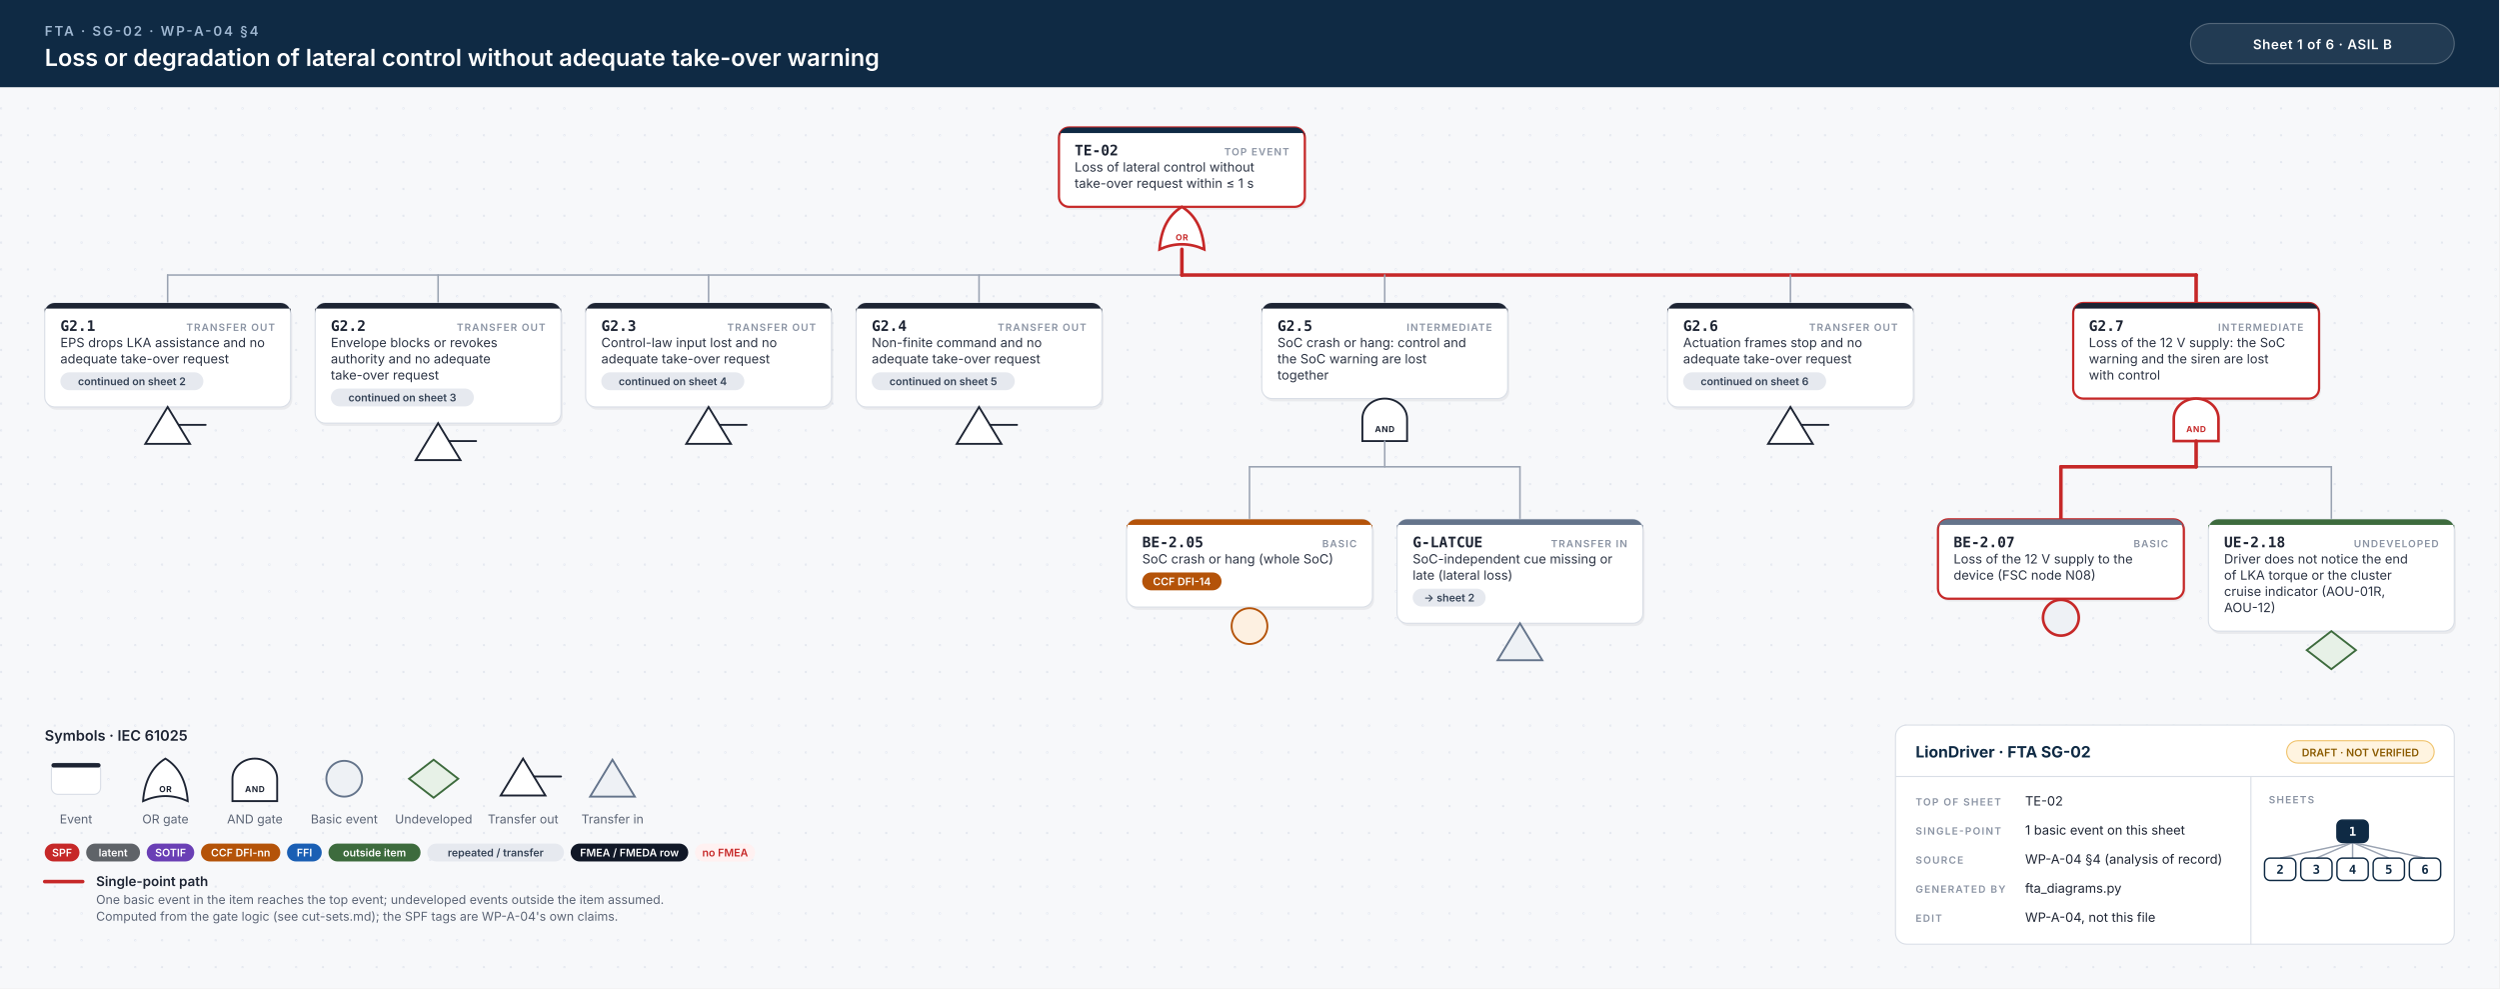
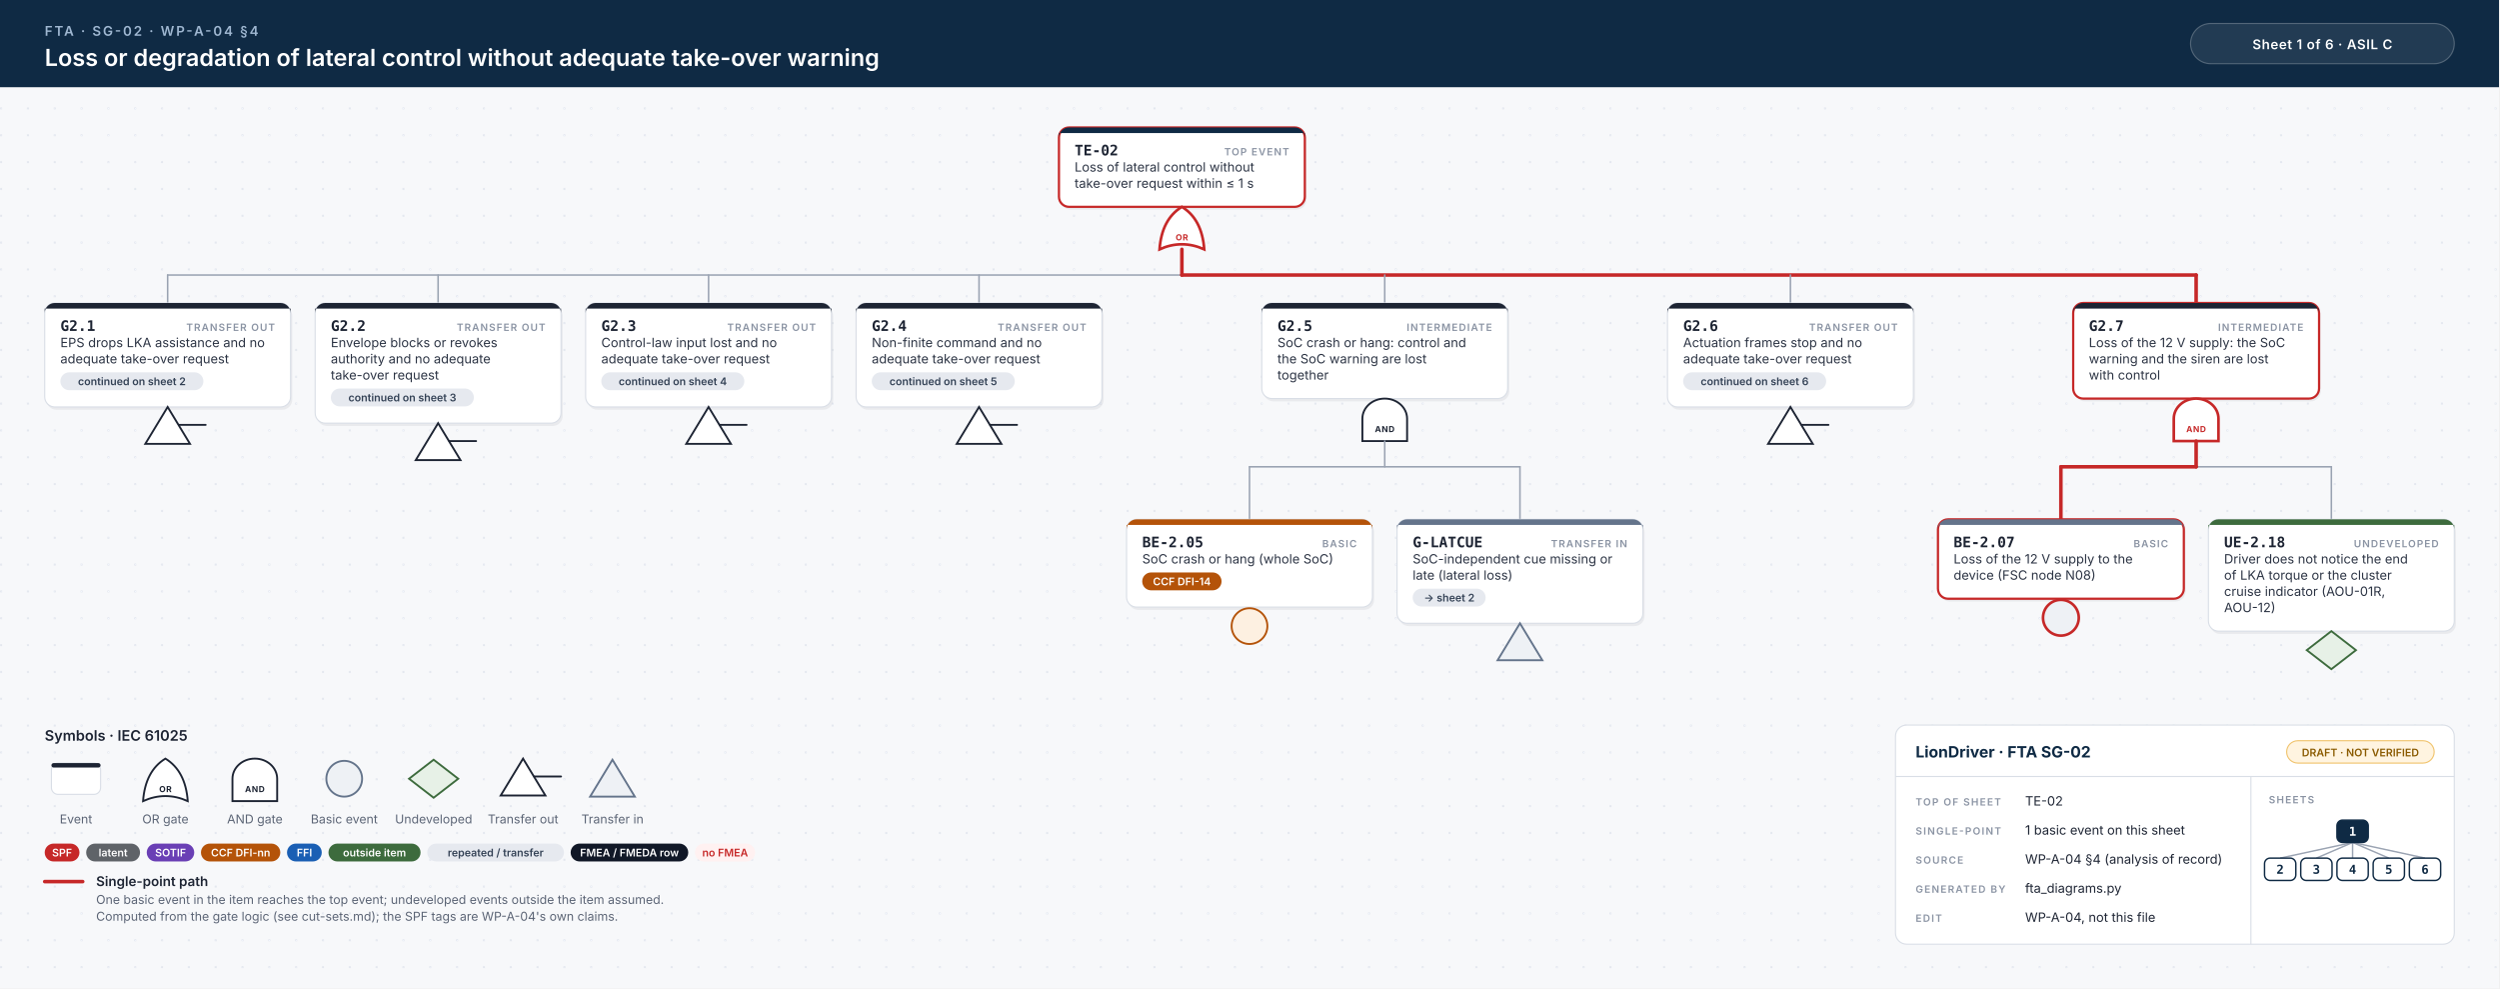
<svg xmlns="http://www.w3.org/2000/svg" width="2236" height="884" viewBox="0 0 2236 884">
  <style>.id{font:700 13px 'JetBrains Mono', Menlo, Consolas, monospace;fill:#1d2433}.kind{font:600 9px Inter, 'Helvetica Neue', Helvetica, Arial, sans-serif;letter-spacing:.1em;fill:#8a93a3;text-anchor:end}.d{font:400 11.5px Inter, 'Helvetica Neue', Helvetica, Arial, sans-serif;fill:#2b3343}.n{font:italic 400 10.5px Inter, 'Helvetica Neue', Helvetica, Arial, sans-serif;fill:#6b7385}.chip{font:600 9.5px Inter, 'Helvetica Neue', Helvetica, Arial, sans-serif;text-anchor:middle}.gl{font:700 7.5px Inter, 'Helvetica Neue', Helvetica, Arial, sans-serif;letter-spacing:.06em;text-anchor:middle}.eyebrow{font:600 12px Inter, 'Helvetica Neue', Helvetica, Arial, sans-serif;letter-spacing:.14em;fill:#9fb7d1}.title{font:600 21px Inter, 'Helvetica Neue', Helvetica, Arial, sans-serif;fill:#fff}.title2{font:600 17px Inter, 'Helvetica Neue', Helvetica, Arial, sans-serif;fill:#fff}.hc{font:600 12px Inter, 'Helvetica Neue', Helvetica, Arial, sans-serif;letter-spacing:.04em;fill:#fff;text-anchor:middle}.lh{font:600 13px Inter, 'Helvetica Neue', Helvetica, Arial, sans-serif;fill:#1d2433}.lb{font:600 12px Inter, 'Helvetica Neue', Helvetica, Arial, sans-serif;fill:#1d2433}.s{font:400 11px Inter, 'Helvetica Neue', Helvetica, Arial, sans-serif;fill:#5b6475}.tbh{font:700 14px Inter, 'Helvetica Neue', Helvetica, Arial, sans-serif;fill:#0f2a44}.k{font:600 9px Inter, 'Helvetica Neue', Helvetica, Arial, sans-serif;letter-spacing:.12em;fill:#8a93a3}.v{font:400 11.5px Inter, 'Helvetica Neue', Helvetica, Arial, sans-serif;fill:#1d2433}.mm{font:700 11px 'JetBrains Mono', Menlo, Consolas, monospace;text-anchor:middle}.w{stroke:#9aa3b2;stroke-width:1.4;stroke-linecap:round}.wh{stroke:#c62828;stroke-width:3.2;stroke-linecap:round}.shadow{fill:#0f172a;opacity:.06}</style>
  <defs>
    <pattern id="dots" width="24" height="24" patternUnits="userSpaceOnUse">
      <circle cx="1" cy="1" r="1" fill="#e3e7ee" />
    </pattern>
  </defs>
  <rect width="100%" height="100%" fill="#f7f8fa" />
  <rect y="78" width="100%" height="806" fill="url(#dots)" />
  <rect width="100%" height="78" fill="#0f2a44" />
  <text x="40" y="32" class="eyebrow">FTA · SG-02 · WP-A-04 §4</text>
  <text x="40" y="59" class="title">Loss or degradation of lateral control without adequate take-over warning</text>
  <rect x="1960" y="21" width="236" height="36" rx="18" fill="#ffffff14" stroke="#ffffff40" />
-   <text x="2078" y="44" class="hc">Sheet 1 of 6  ·  ASIL B</text>
+   <text x="2078" y="44" class="hc">Sheet 1 of 6  ·  ASIL C</text>
  <rect x="949.0" y="116.5" width="220" height="71.0" rx="9" class="shadow" />
  <rect x="947.5" y="114" width="220" height="71.0" rx="9" fill="#fff" stroke="#c62828" stroke-width="2" />
  <path d="M956.5,114 H1158.5 A9,9 0 0 1 1167.5,123 V119 H947.5 V123 A9,9 0 0 1 956.5,114 Z" fill="#0f2a44" />
  <text x="961.5" y="139" class="id">TE-02</text>
  <text x="1153.5" y="139" class="kind">TOP EVENT</text>
  <text x="961.5" y="153.5" class="d">Loss of lateral control without</text>
  <text x="961.5" y="168.0" class="d">take-over request within ≤ 1 s</text>
  <path d="M1037.5,223.0 Q1057.5,214.0 1077.5,223.0 Q1075.5,196.0 1057.5,185.0 Q1039.5,196.0 1037.5,223.0 Z" fill="#fff" stroke="#c62828" stroke-width="2.4" />
  <text x="1057.5" y="215.0" class="gl" fill="#c62828">OR</text>
  <line x1="150.0" y1="246.0" x2="1965.0" y2="246.0" class="w" />
  <line x1="1057.5" y1="246.0" x2="1965.0" y2="246.0" class="wh" />
  <line x1="1057.5" y1="223.0" x2="1057.5" y2="246.0" class="wh" />
  <line x1="150.0" y1="246.0" x2="150.0" y2="271.0" class="w" />
  <line x1="392.0" y1="246.0" x2="392.0" y2="271.0" class="w" />
  <line x1="634.0" y1="246.0" x2="634.0" y2="271.0" class="w" />
  <line x1="876.0" y1="246.0" x2="876.0" y2="271.0" class="w" />
  <line x1="1239.0" y1="246.0" x2="1239.0" y2="271.0" class="w" />
  <line x1="1602.0" y1="246.0" x2="1602.0" y2="271.0" class="w" />
  <line x1="1965.0" y1="246.0" x2="1965.0" y2="271.0" class="wh" />
  <rect x="41.5" y="273.5" width="220" height="93.0" rx="9" class="shadow" />
  <rect x="40" y="271.0" width="220" height="93.0" rx="9" fill="#fff" stroke="#d9dee6" stroke-width="1" />
  <path d="M49,271.0 H251 A9,9 0 0 1 260,280.0 V276.0 H40 V280.0 A9,9 0 0 1 49,271.0 Z" fill="#1d2433" />
  <text x="54" y="296.0" class="id">G2.1</text>
  <text x="246" y="296.0" class="kind">TRANSFER OUT</text>
  <text x="54" y="310.5" class="d">EPS drops LKA assistance and no</text>
  <text x="54" y="325.0" class="d">adequate take-over request</text>
  <rect x="54.0" y="333.0" width="128.0" height="16" rx="8" fill="#e6e9ef" />
  <text x="118.0" y="344.5" class="chip" fill="#334155">continued on sheet 2</text>
  <path d="M150.0,364.0 L170.0,397.0 L130.0,397.0 Z" fill="#fff" stroke="#1d2433" stroke-width="1.7" />
  <line x1="160.0" y1="380.0" x2="184.0" y2="380.0" stroke="#1d2433" stroke-width="1.7" stroke-linecap="round" />
  <rect x="283.5" y="273.5" width="220" height="107.5" rx="9" class="shadow" />
  <rect x="282" y="271.0" width="220" height="107.5" rx="9" fill="#fff" stroke="#d9dee6" stroke-width="1" />
  <path d="M291,271.0 H493 A9,9 0 0 1 502,280.0 V276.0 H282 V280.0 A9,9 0 0 1 291,271.0 Z" fill="#1d2433" />
  <text x="296" y="296.0" class="id">G2.2</text>
  <text x="488" y="296.0" class="kind">TRANSFER OUT</text>
  <text x="296" y="310.5" class="d">Envelope blocks or revokes</text>
  <text x="296" y="325.0" class="d">authority and no adequate</text>
  <text x="296" y="339.5" class="d">take-over request</text>
  <rect x="296.0" y="347.5" width="128.0" height="16" rx="8" fill="#e6e9ef" />
  <text x="360.0" y="359.0" class="chip" fill="#334155">continued on sheet 3</text>
  <path d="M392.0,378.5 L412.0,411.5 L372.0,411.5 Z" fill="#fff" stroke="#1d2433" stroke-width="1.7" />
  <line x1="402.0" y1="394.5" x2="426.0" y2="394.5" stroke="#1d2433" stroke-width="1.7" stroke-linecap="round" />
  <rect x="525.5" y="273.5" width="220" height="93.0" rx="9" class="shadow" />
  <rect x="524" y="271.0" width="220" height="93.0" rx="9" fill="#fff" stroke="#d9dee6" stroke-width="1" />
  <path d="M533,271.0 H735 A9,9 0 0 1 744,280.0 V276.0 H524 V280.0 A9,9 0 0 1 533,271.0 Z" fill="#1d2433" />
  <text x="538" y="296.0" class="id">G2.3</text>
  <text x="730" y="296.0" class="kind">TRANSFER OUT</text>
  <text x="538" y="310.5" class="d">Control-law input lost and no</text>
  <text x="538" y="325.0" class="d">adequate take-over request</text>
  <rect x="538.0" y="333.0" width="128.0" height="16" rx="8" fill="#e6e9ef" />
  <text x="602.0" y="344.5" class="chip" fill="#334155">continued on sheet 4</text>
  <path d="M634.0,364.0 L654.0,397.0 L614.0,397.0 Z" fill="#fff" stroke="#1d2433" stroke-width="1.7" />
  <line x1="644.0" y1="380.0" x2="668.0" y2="380.0" stroke="#1d2433" stroke-width="1.7" stroke-linecap="round" />
  <rect x="767.5" y="273.5" width="220" height="93.0" rx="9" class="shadow" />
  <rect x="766" y="271.0" width="220" height="93.0" rx="9" fill="#fff" stroke="#d9dee6" stroke-width="1" />
  <path d="M775,271.0 H977 A9,9 0 0 1 986,280.0 V276.0 H766 V280.0 A9,9 0 0 1 775,271.0 Z" fill="#1d2433" />
  <text x="780" y="296.0" class="id">G2.4</text>
  <text x="972" y="296.0" class="kind">TRANSFER OUT</text>
  <text x="780" y="310.5" class="d">Non-finite command and no</text>
  <text x="780" y="325.0" class="d">adequate take-over request</text>
  <rect x="780.0" y="333.0" width="128.0" height="16" rx="8" fill="#e6e9ef" />
  <text x="844.0" y="344.5" class="chip" fill="#334155">continued on sheet 5</text>
  <path d="M876.0,364.0 L896.0,397.0 L856.0,397.0 Z" fill="#fff" stroke="#1d2433" stroke-width="1.7" />
  <line x1="886.0" y1="380.0" x2="910.0" y2="380.0" stroke="#1d2433" stroke-width="1.7" stroke-linecap="round" />
  <rect x="1130.5" y="273.5" width="220" height="85.5" rx="9" class="shadow" />
  <rect x="1129.0" y="271.0" width="220" height="85.5" rx="9" fill="#fff" stroke="#d9dee6" stroke-width="1" />
  <path d="M1138.0,271.0 H1340.0 A9,9 0 0 1 1349.0,280.0 V276.0 H1129.0 V280.0 A9,9 0 0 1 1138.0,271.0 Z" fill="#1d2433" />
  <text x="1143.0" y="296.0" class="id">G2.5</text>
  <text x="1335.0" y="296.0" class="kind">INTERMEDIATE</text>
  <text x="1143.0" y="310.5" class="d">SoC crash or hang: control and</text>
  <text x="1143.0" y="325.0" class="d">the SoC warning are lost</text>
  <text x="1143.0" y="339.5" class="d">together</text>
  <path d="M1219.0,394.5 L1219.0,374.5 A20,18 0 0 1 1259.0,374.5 L1259.0,394.5 Z" fill="#fff" stroke="#1d2433" stroke-width="1.7" />
  <text x="1239.0" y="386.5" class="gl" fill="#1d2433">AND</text>
  <line x1="1118.0" y1="417.5" x2="1360.0" y2="417.5" class="w" />
  <line x1="1239.0" y1="394.5" x2="1239.0" y2="417.5" class="w" />
  <line x1="1118.0" y1="417.5" x2="1118.0" y2="464.5" class="w" />
  <line x1="1360.0" y1="417.5" x2="1360.0" y2="464.5" class="w" />
  <rect x="1009.5" y="467.0" width="220" height="78.5" rx="9" class="shadow" />
  <rect x="1008" y="464.5" width="220" height="78.5" rx="9" fill="#fff" stroke="#d9dee6" stroke-width="1" />
  <path d="M1017,464.5 H1219 A9,9 0 0 1 1228,473.5 V469.5 H1008 V473.5 A9,9 0 0 1 1017,464.5 Z" fill="#b45309" />
  <text x="1022" y="489.5" class="id">BE-2.05</text>
  <text x="1214" y="489.5" class="kind">BASIC</text>
  <text x="1022" y="504.0" class="d">SoC crash or hang (whole SoC)</text>
  <rect x="1022.0" y="512.0" width="71.0" height="16" rx="8" fill="#b45309" />
  <text x="1057.5" y="523.5" class="chip" fill="#fff">CCF DFI-14</text>
  <circle cx="1118.0" cy="560.0" r="16" fill="#fdf0e1" stroke="#b45309" stroke-width="1.7" />
  <rect x="1251.5" y="467.0" width="220" height="93.0" rx="9" class="shadow" />
  <rect x="1250" y="464.5" width="220" height="93.0" rx="9" fill="#fff" stroke="#d9dee6" stroke-width="1" />
  <path d="M1259,464.5 H1461 A9,9 0 0 1 1470,473.5 V469.5 H1250 V473.5 A9,9 0 0 1 1259,464.5 Z" fill="#64748b" />
  <text x="1264" y="489.5" class="id">G-LATCUE</text>
  <text x="1456" y="489.5" class="kind">TRANSFER IN</text>
  <text x="1264" y="504.0" class="d">SoC-independent cue missing or</text>
  <text x="1264" y="518.5" class="d">late (lateral loss)</text>
  <rect x="1264.0" y="526.5" width="65.3" height="16" rx="8" fill="#e6e9ef" />
  <text x="1296.7" y="538.0" class="chip" fill="#334155">→ sheet 2</text>
  <path d="M1360.0,557.5 L1380.0,590.5 L1340.0,590.5 Z" fill="#eef1f5" stroke="#64748b" stroke-width="1.7" />
  <rect x="1493.5" y="273.5" width="220" height="93.0" rx="9" class="shadow" />
  <rect x="1492" y="271.0" width="220" height="93.0" rx="9" fill="#fff" stroke="#d9dee6" stroke-width="1" />
  <path d="M1501,271.0 H1703 A9,9 0 0 1 1712,280.0 V276.0 H1492 V280.0 A9,9 0 0 1 1501,271.0 Z" fill="#1d2433" />
  <text x="1506" y="296.0" class="id">G2.6</text>
  <text x="1698" y="296.0" class="kind">TRANSFER OUT</text>
  <text x="1506" y="310.5" class="d">Actuation frames stop and no</text>
  <text x="1506" y="325.0" class="d">adequate take-over request</text>
  <rect x="1506.0" y="333.0" width="128.0" height="16" rx="8" fill="#e6e9ef" />
  <text x="1570.0" y="344.5" class="chip" fill="#334155">continued on sheet 6</text>
  <path d="M1602.0,364.0 L1622.0,397.0 L1582.0,397.0 Z" fill="#fff" stroke="#1d2433" stroke-width="1.7" />
  <line x1="1612.0" y1="380.0" x2="1636.0" y2="380.0" stroke="#1d2433" stroke-width="1.7" stroke-linecap="round" />
  <rect x="1856.5" y="273.5" width="220" height="85.5" rx="9" class="shadow" />
  <rect x="1855.0" y="271.0" width="220" height="85.5" rx="9" fill="#fff" stroke="#c62828" stroke-width="2" />
  <path d="M1864.0,271.0 H2066.0 A9,9 0 0 1 2075.0,280.0 V276.0 H1855.0 V280.0 A9,9 0 0 1 1864.0,271.0 Z" fill="#1d2433" />
  <text x="1869.0" y="296.0" class="id">G2.7</text>
  <text x="2061.0" y="296.0" class="kind">INTERMEDIATE</text>
  <text x="1869.0" y="310.5" class="d">Loss of the 12 V supply: the SoC</text>
  <text x="1869.0" y="325.0" class="d">warning and the siren are lost</text>
  <text x="1869.0" y="339.5" class="d">with control</text>
  <path d="M1945.0,394.5 L1945.0,374.5 A20,18 0 0 1 1985.0,374.5 L1985.0,394.5 Z" fill="#fff" stroke="#c62828" stroke-width="2.4" />
  <text x="1965.0" y="386.5" class="gl" fill="#c62828">AND</text>
  <line x1="1844.0" y1="417.5" x2="2086.0" y2="417.5" class="w" />
  <line x1="1844.0" y1="417.5" x2="1965.0" y2="417.5" class="wh" />
  <line x1="1965.0" y1="394.5" x2="1965.0" y2="417.5" class="wh" />
  <line x1="1844.0" y1="417.5" x2="1844.0" y2="464.5" class="wh" />
  <line x1="2086.0" y1="417.5" x2="2086.0" y2="464.5" class="w" />
  <rect x="1735.5" y="467.0" width="220" height="71.0" rx="9" class="shadow" />
  <rect x="1734" y="464.5" width="220" height="71.0" rx="9" fill="#fff" stroke="#c62828" stroke-width="2" />
  <path d="M1743,464.5 H1945 A9,9 0 0 1 1954,473.5 V469.5 H1734 V473.5 A9,9 0 0 1 1743,464.5 Z" fill="#64748b" />
  <text x="1748" y="489.5" class="id">BE-2.07</text>
  <text x="1940" y="489.5" class="kind">BASIC</text>
  <text x="1748" y="504.0" class="d">Loss of the 12 V supply to the</text>
  <text x="1748" y="518.5" class="d">device (FSC node N08)</text>
  <circle cx="1844.0" cy="552.5" r="16" fill="#eef1f5" stroke="#c62828" stroke-width="2.4" />
  <rect x="1977.5" y="467.0" width="220" height="100.0" rx="9" class="shadow" />
  <rect x="1976" y="464.5" width="220" height="100.0" rx="9" fill="#fff" stroke="#d9dee6" stroke-width="1" />
  <path d="M1985,464.5 H2187 A9,9 0 0 1 2196,473.5 V469.5 H1976 V473.5 A9,9 0 0 1 1985,464.5 Z" fill="#3d6b3d" />
  <text x="1990" y="489.5" class="id">UE-2.18</text>
  <text x="2182" y="489.5" class="kind">UNDEVELOPED</text>
  <text x="1990" y="504.0" class="d">Driver does not notice the end</text>
  <text x="1990" y="518.5" class="d">of LKA torque or the cluster</text>
  <text x="1990" y="533.0" class="d">cruise indicator (AOU-01R,</text>
  <text x="1990" y="547.5" class="d">AOU-12)</text>
  <path d="M2086.0,564.5 L2108.0,581.5 L2086.0,598.5 L2064.0,581.5 Z" fill="#e7f1e7" stroke="#3d6b3d" stroke-width="1.7" />
  <text x="40" y="662.5" class="lh">Symbols · IEC 61025</text>
  <rect x="46" y="682.5" width="44" height="28" rx="6" fill="#fff" stroke="#d9dee6" />
  <rect x="46" y="682.5" width="44" height="4" rx="2" fill="#1d2433" />
  <text x="68" y="736.5" class="s" text-anchor="middle">Event</text>
  <path d="M128,716.5 Q148,707.5 168,716.5 Q166,689.5 148,678.5 Q130,689.5 128,716.5 Z" fill="#fff" stroke="#1d2433" stroke-width="1.7" />
  <text x="148" y="708.5" class="gl" fill="#1d2433">OR</text>
  <text x="148" y="736.5" class="s" text-anchor="middle">OR gate</text>
  <path d="M208,716.5 L208,696.5 A20,18 0 0 1 248,696.5 L248,716.5 Z" fill="#fff" stroke="#1d2433" stroke-width="1.7" />
  <text x="228" y="708.5" class="gl" fill="#1d2433">AND</text>
  <text x="228" y="736.5" class="s" text-anchor="middle">AND gate</text>
  <circle cx="308" cy="696.5" r="16" fill="#eef1f5" stroke="#64748b" stroke-width="1.7" />
  <text x="308" y="736.5" class="s" text-anchor="middle">Basic event</text>
  <path d="M388,679.5 L410,696.5 L388,713.5 L366,696.5 Z" fill="#e7f1e7" stroke="#3d6b3d" stroke-width="1.7" />
  <text x="388" y="736.5" class="s" text-anchor="middle">Undeveloped</text>
  <path d="M468,678.5 L488,711.5 L448,711.5 Z" fill="#fff" stroke="#1d2433" stroke-width="1.7" />
  <line x1="478" y1="694.5" x2="502" y2="694.5" stroke="#1d2433" stroke-width="1.7" stroke-linecap="round" />
  <text x="468" y="736.5" class="s" text-anchor="middle">Transfer out</text>
  <path d="M548,679.5 L568,712.5 L528,712.5 Z" fill="#eef1f5" stroke="#64748b" stroke-width="1.7" />
  <text x="548" y="736.5" class="s" text-anchor="middle">Transfer in</text>
  <rect x="40.0" y="754.5" width="31.1" height="16" rx="8" fill="#c62828" />
  <text x="55.5" y="766.0" class="chip" fill="#fff">SPF</text>
  <rect x="77.1" y="754.5" width="48.2" height="16" rx="8" fill="#5f6368" />
  <text x="101.2" y="766.0" class="chip" fill="#fff">latent</text>
  <rect x="131.3" y="754.5" width="42.5" height="16" rx="8" fill="#6a3fb5" />
  <text x="152.6" y="766.0" class="chip" fill="#fff">SOTIF</text>
  <rect x="179.8" y="754.5" width="71.0" height="16" rx="8" fill="#b45309" />
  <text x="215.3" y="766.0" class="chip" fill="#fff">CCF DFI-nn</text>
  <rect x="256.8" y="754.5" width="31.1" height="16" rx="8" fill="#1a5fb4" />
  <text x="272.4" y="766.0" class="chip" fill="#fff">FFI</text>
  <rect x="293.9" y="754.5" width="82.4" height="16" rx="8" fill="#3d6b3d" />
  <text x="335.1" y="766.0" class="chip" fill="#fff">outside item</text>
  <rect x="382.3" y="754.5" width="122.3" height="16" rx="8" fill="#e6e9ef" />
  <text x="443.5" y="766.0" class="chip" fill="#334155">repeated / transfer</text>
  <rect x="510.6" y="754.5" width="105.2" height="16" rx="8" fill="#111827" />
  <text x="563.2" y="766.0" class="chip" fill="#fff">FMEA / FMEDA row</text>
  <rect x="621.8" y="754.5" width="53.9" height="16" rx="8" fill="#fff1f1" />
  <text x="648.8" y="766.0" class="chip" fill="#c62828">no FMEA</text>
  <line x1="40" y1="788.5" x2="74" y2="788.5" class="wh" />
  <text x="86" y="792.5" class="lb">Single-point path</text>
  <text x="86" y="808.5" class="s">One basic event in the item reaches the top event; undeveloped events outside the item assumed.</text>
  <text x="86" y="823.5" class="s">Computed from the gate logic (see cut-sets.md); the SPF tags are WP-A-04's own claims.</text>
  <rect x="1696" y="648.5" width="500" height="196" rx="10" fill="#fff" stroke="#d9dee6" />
  <line x1="1696" y1="694.5" x2="2196" y2="694.5" stroke="#d9dee6" />
  <line x1="2014" y1="694.5" x2="2014" y2="844.5" stroke="#d9dee6" />
  <text x="1714" y="677.5" class="tbh">LionDriver · FTA SG-02</text>
  <rect x="2046" y="662.5" width="132" height="20" rx="10" fill="#fff4e0" stroke="#f0c36d" />
  <text x="2112" y="676.5" class="chip" fill="#8a5a00">DRAFT · NOT VERIFIED</text>
  <text x="1714" y="720.5" class="k">TOP OF SHEET</text>
  <text x="1812" y="720.5" class="v">TE-02</text>
  <text x="1714" y="746.5" class="k">SINGLE-POINT</text>
  <text x="1812" y="746.5" class="v">1 basic event on this sheet</text>
  <text x="1714" y="772.5" class="k">SOURCE</text>
  <text x="1812" y="772.5" class="v">WP-A-04 §4 (analysis of record)</text>
  <text x="1714" y="798.5" class="k">GENERATED BY</text>
  <text x="1812" y="798.5" class="v">fta_diagrams.py</text>
  <text x="1714" y="824.5" class="k">EDIT</text>
  <text x="1812" y="824.5" class="v">WP-A-04, not this file</text>
  <text x="2030" y="718.5" class="k">SHEETS</text>
  <line x1="2105.0" y1="753.5" x2="2040.2" y2="767.5" stroke="#9aa3b2" stroke-width="1.3" />
  <line x1="2105.0" y1="753.5" x2="2072.6" y2="767.5" stroke="#9aa3b2" stroke-width="1.3" />
  <line x1="2105.0" y1="753.5" x2="2105.0" y2="767.5" stroke="#9aa3b2" stroke-width="1.3" />
  <line x1="2105.0" y1="753.5" x2="2137.4" y2="767.5" stroke="#9aa3b2" stroke-width="1.3" />
  <line x1="2105.0" y1="753.5" x2="2169.8" y2="767.5" stroke="#9aa3b2" stroke-width="1.3" />
  <rect x="2091.0" y="733.5" width="28" height="20" rx="5" fill="#0f2a44" stroke="#0f2a44" stroke-width="1.3" />
  <text x="2105.0" y="747.5" class="mm" fill="#fff">1</text>
  <rect x="2026.2" y="767.5" width="28" height="20" rx="5" fill="#fff" stroke="#0f2a44" stroke-width="1.3" />
  <text x="2040.2" y="781.5" class="mm" fill="#0f2a44">2</text>
  <rect x="2058.6" y="767.5" width="28" height="20" rx="5" fill="#fff" stroke="#0f2a44" stroke-width="1.3" />
  <text x="2072.6" y="781.5" class="mm" fill="#0f2a44">3</text>
  <rect x="2091.0" y="767.5" width="28" height="20" rx="5" fill="#fff" stroke="#0f2a44" stroke-width="1.3" />
  <text x="2105.0" y="781.5" class="mm" fill="#0f2a44">4</text>
  <rect x="2123.4" y="767.5" width="28" height="20" rx="5" fill="#fff" stroke="#0f2a44" stroke-width="1.3" />
  <text x="2137.4" y="781.5" class="mm" fill="#0f2a44">5</text>
  <rect x="2155.8" y="767.5" width="28" height="20" rx="5" fill="#fff" stroke="#0f2a44" stroke-width="1.3" />
  <text x="2169.8" y="781.5" class="mm" fill="#0f2a44">6</text>
</svg>
